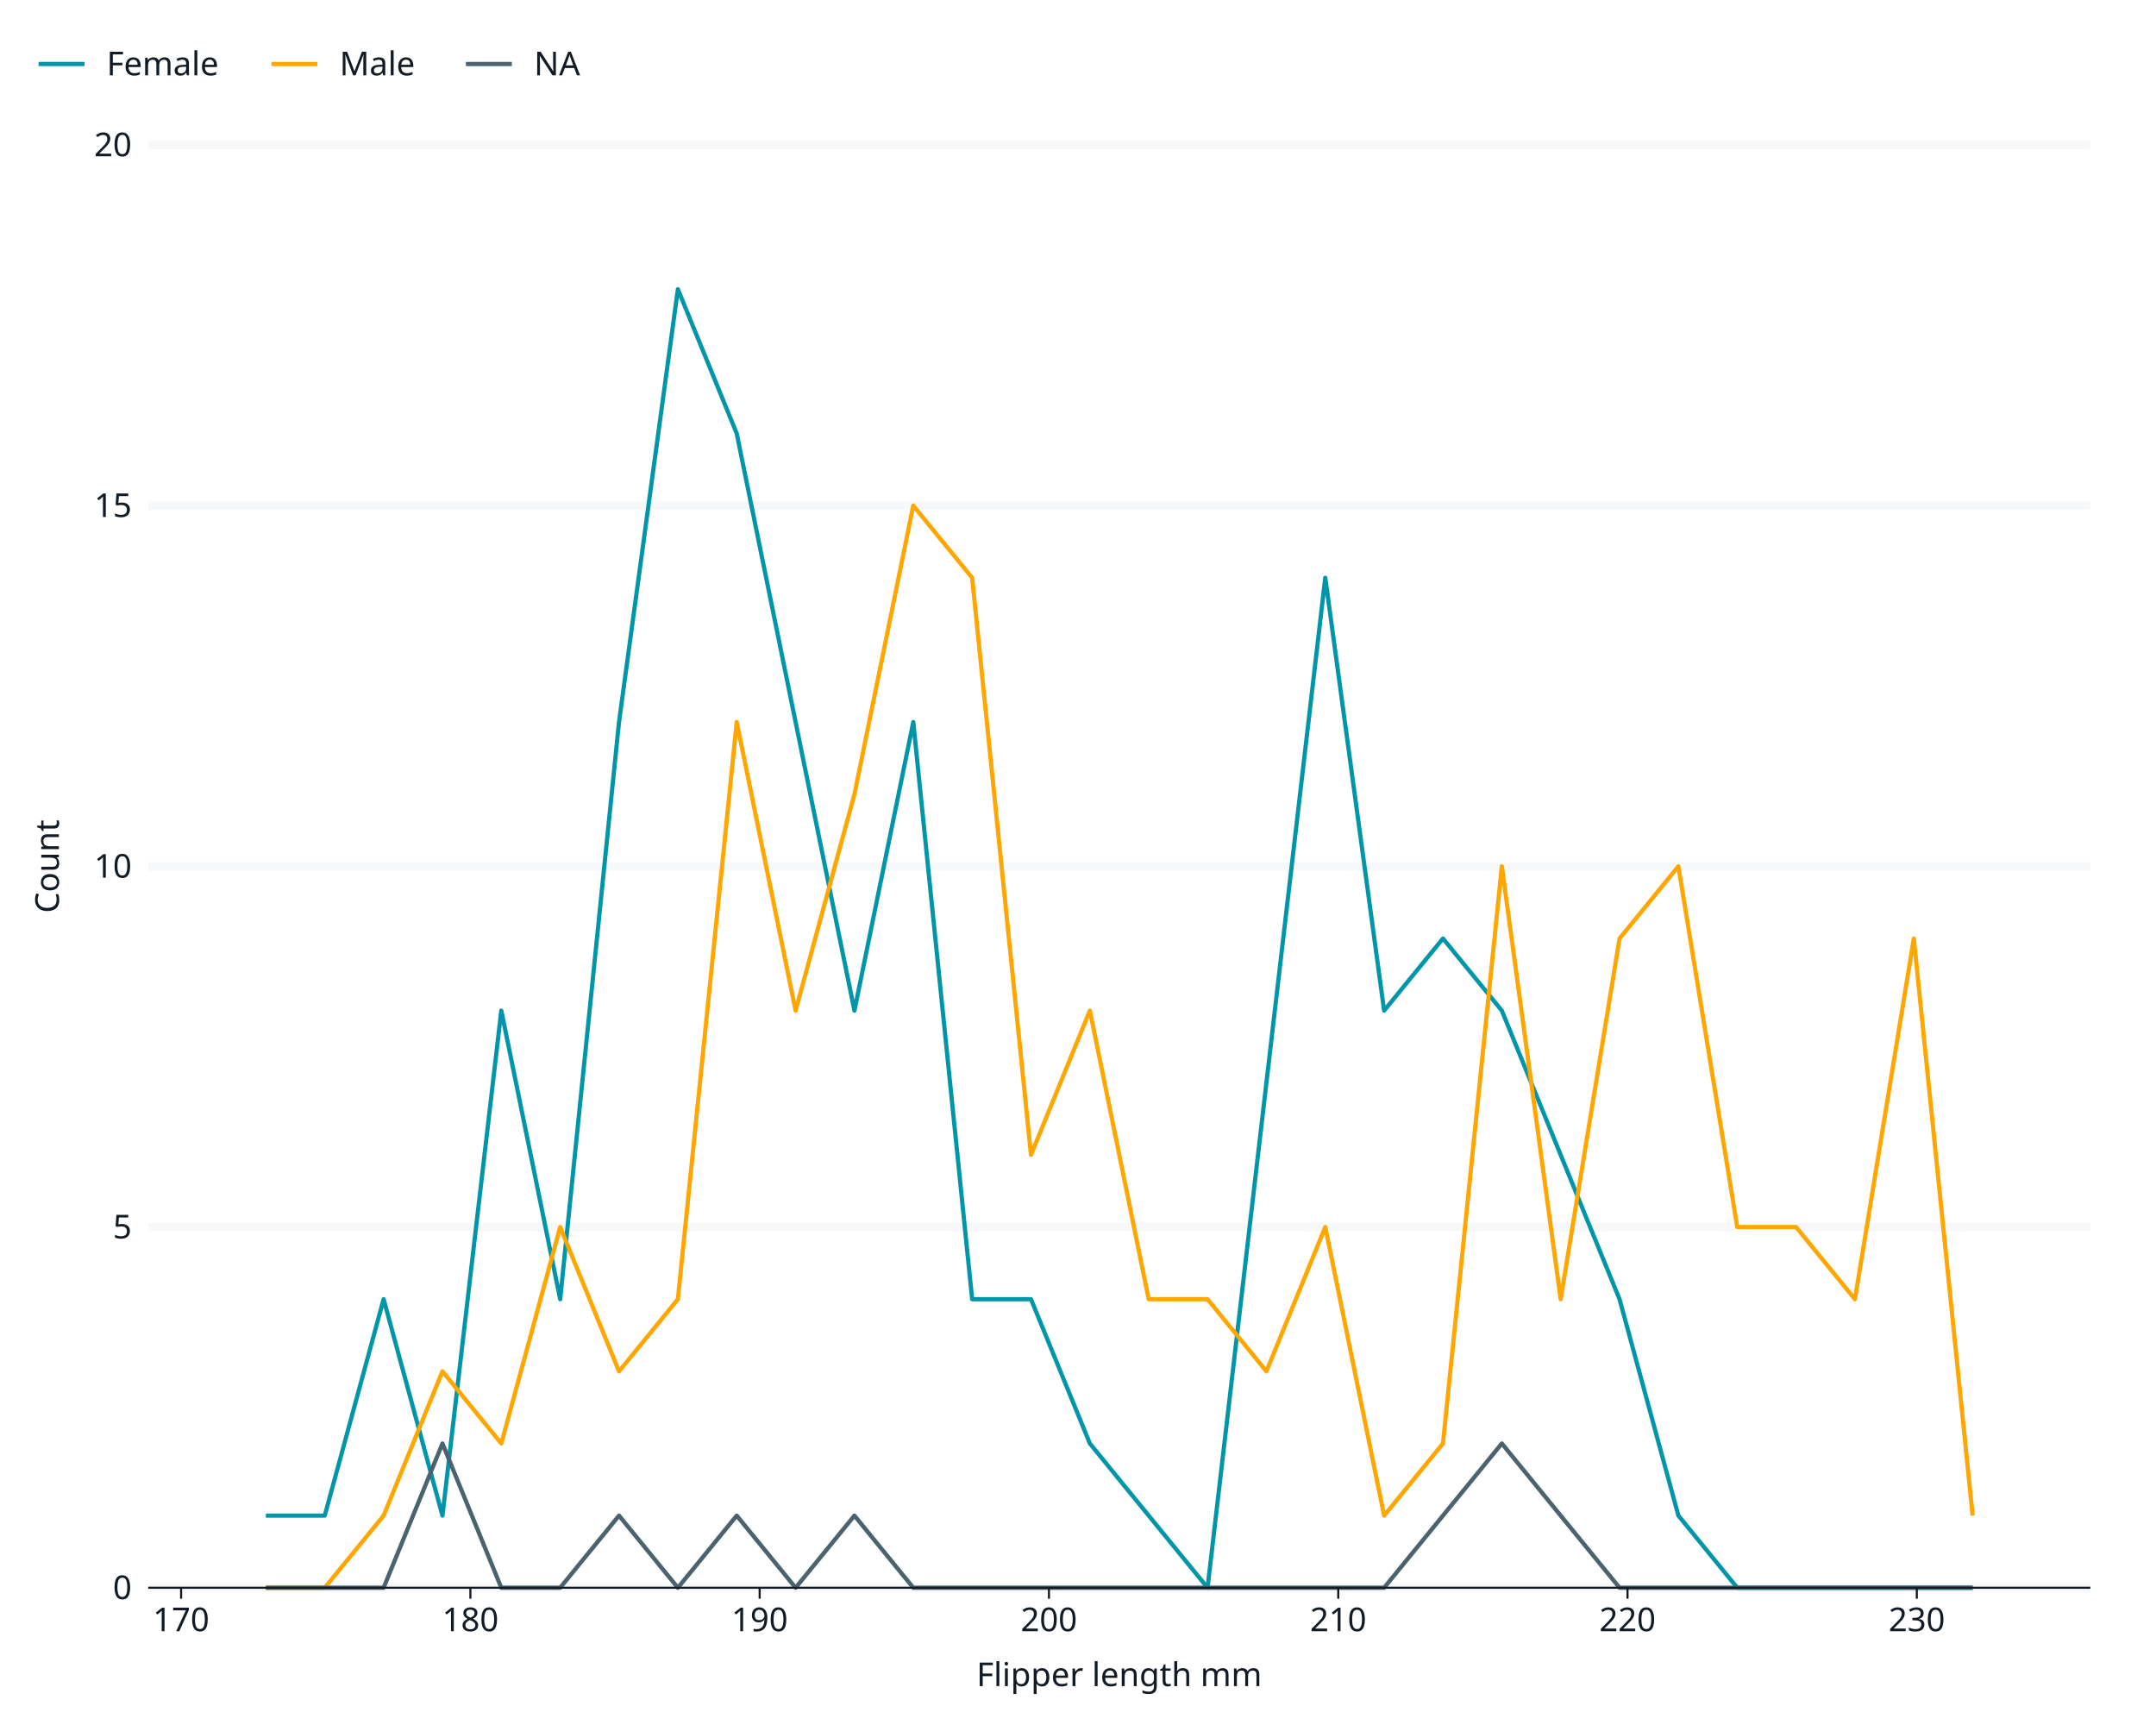
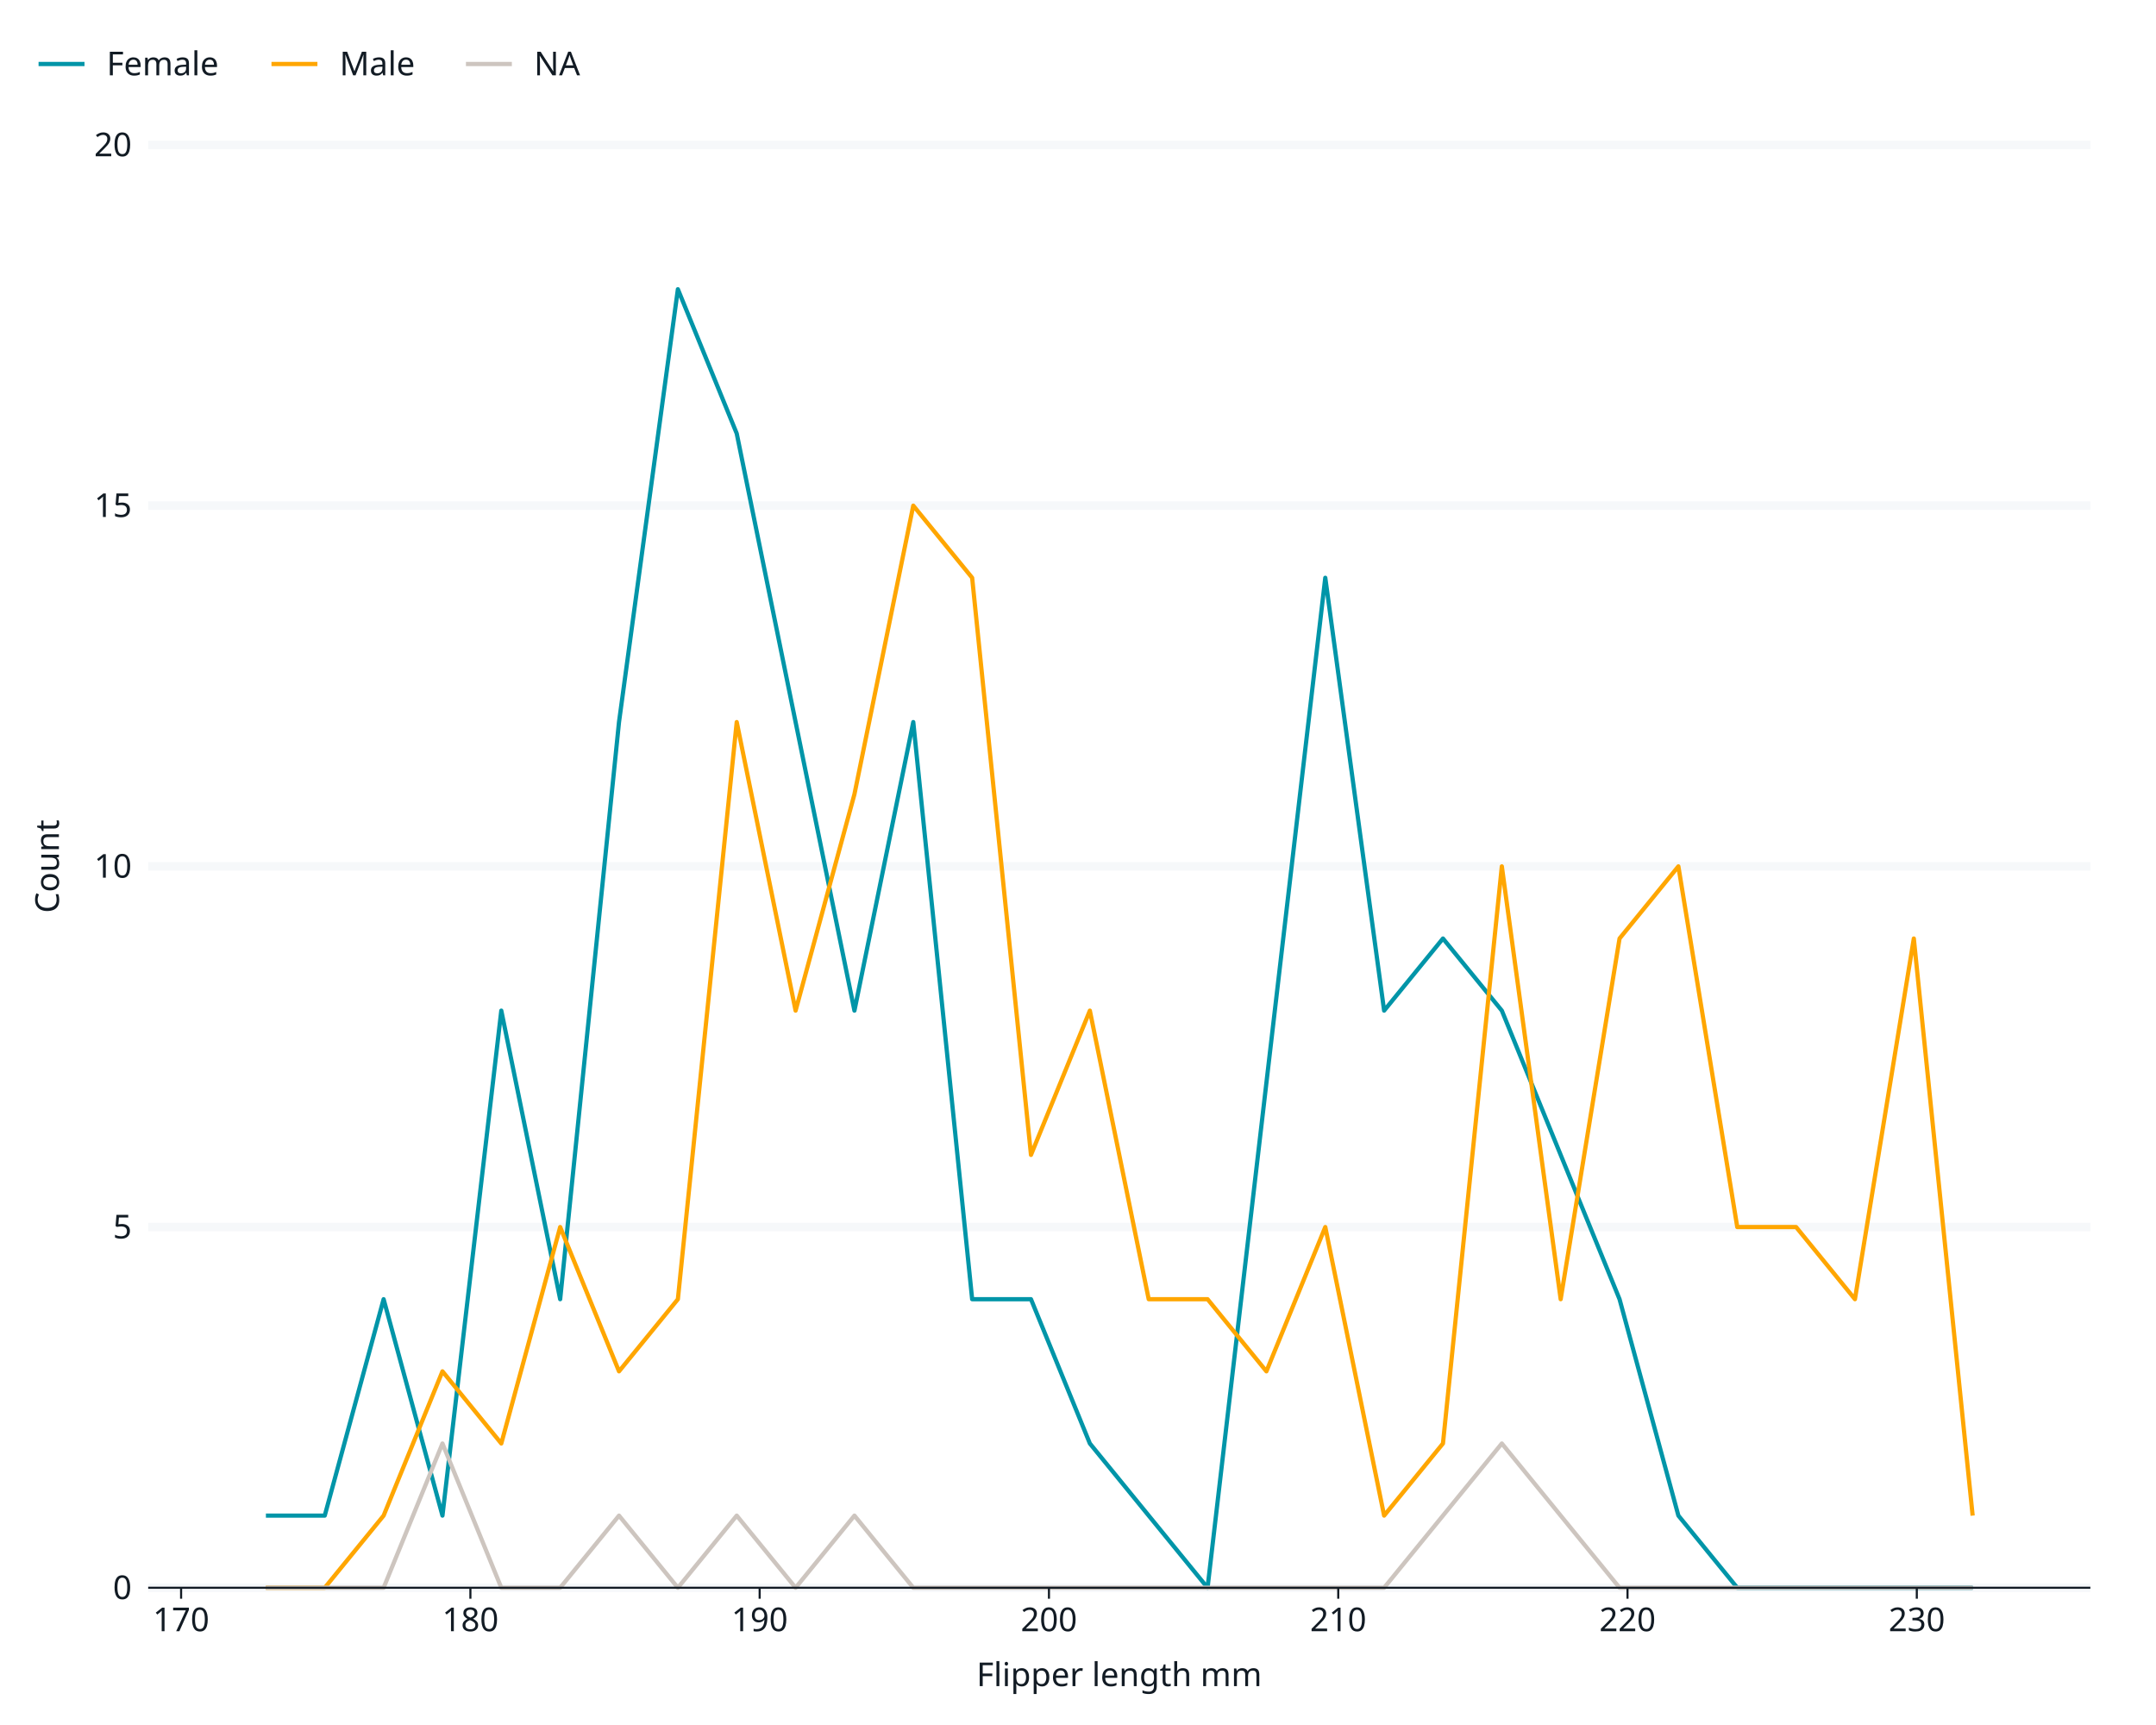
<svg xmlns="http://www.w3.org/2000/svg" class="svglite" data-engine-version="2.0" width="720.00pt" height="576.00pt" viewBox="0 0 720.00 576.00">
  <defs>
    <style type="text/css">
    .svglite line, .svglite polyline, .svglite polygon, .svglite path, .svglite rect, .svglite circle {
      fill: none;
      stroke: #000000;
      stroke-linecap: round;
      stroke-linejoin: round;
      stroke-miterlimit: 10.00;
    }
  </style>
  </defs>
  <rect width="100%" height="100%" style="stroke: none; fill: #FFFFFF;" />
  <defs>
    <clipPath id="cpMC4wMHw3MjAuMDB8MC4wMHw1NzYuMDA=">
      <rect x="0.00" y="0.00" width="720.00" height="576.00" />
    </clipPath>
  </defs>
  <g clip-path="url(#cpMC4wMHw3MjAuMDB8MC4wMHw1NzYuMDA=)">
    <rect x="0" y="0.00" width="720.00" height="576.00" style="stroke-width: 1.07; stroke: #FFFFFF; fill: #FFFFFF;" />
    <rect x="49.49" y="48.40" width="648.59" height="481.77" style="stroke-width: 1.07; stroke: #FFFFFF; fill: #FFFFFF;" />
    <polyline points="49.49,530.17 698.08,530.17 " style="stroke-width: 2.84; stroke: #F6F8FA; stroke-linecap: butt;" />
    <polyline points="49.49,409.73 698.08,409.73 " style="stroke-width: 2.84; stroke: #F6F8FA; stroke-linecap: butt;" />
    <polyline points="49.49,289.29 698.08,289.29 " style="stroke-width: 2.84; stroke: #F6F8FA; stroke-linecap: butt;" />
    <polyline points="49.49,168.84 698.08,168.84 " style="stroke-width: 2.84; stroke: #F6F8FA; stroke-linecap: butt;" />
    <polyline points="49.49,48.40 698.08,48.40 " style="stroke-width: 2.84; stroke: #F6F8FA; stroke-linecap: butt;" />
    <polyline points="88.80,506.08 108.45,506.08 128.11,433.82 147.76,506.08 167.41,337.46 187.07,433.82 206.72,241.11 226.38,96.58 246.03,144.75 265.69,241.11 285.34,337.46 304.99,241.11 324.65,433.82 344.30,433.82 363.96,482.00 383.61,506.08 403.27,530.17 422.92,361.55 442.58,192.93 462.23,337.46 481.88,313.38 501.54,337.46 521.19,385.64 540.85,433.82 560.50,506.08 580.16,530.17 599.81,530.17 619.46,530.17 639.12,530.17 658.77,530.17 " style="stroke-width: 1.41; stroke: #0095A8; stroke-linecap: butt;" />
    <polyline points="88.80,530.17 108.45,530.17 128.11,506.08 147.76,457.91 167.41,482.00 187.07,409.73 206.72,457.91 226.38,433.82 246.03,241.11 265.69,337.46 285.34,265.20 304.99,168.84 324.65,192.93 344.30,385.64 363.96,337.46 383.61,433.82 403.27,433.82 422.92,457.91 442.58,409.73 462.23,506.08 481.88,482.00 501.54,289.29 521.19,433.82 540.85,313.38 560.50,289.29 580.16,409.73 599.81,409.73 619.46,433.82 639.12,313.38 658.77,506.08 " style="stroke-width: 1.41; stroke: #FFA600; stroke-linecap: butt;" />
-     <polyline points="88.80,530.17 108.45,530.17 128.11,530.17 147.76,482.00 167.41,530.17 187.07,530.17 206.72,506.08 226.38,530.17 246.03,506.08 265.69,530.17 285.34,506.08 304.99,530.17 324.65,530.17 344.30,530.17 363.96,530.17 383.61,530.17 403.27,530.17 422.92,530.17 442.58,530.17 462.23,530.17 481.88,506.08 501.54,482.00 521.19,506.08 540.85,530.17 560.50,530.17 580.16,530.17 599.81,530.17 619.46,530.17 639.12,530.17 658.77,530.17 " style="stroke-width: 1.41; stroke: #4B636E; stroke-linecap: butt;" />
+     <polyline points="88.80,530.17 108.45,530.17 128.11,530.17 147.76,482.00 167.41,530.17 187.07,530.17 206.72,506.08 226.38,530.17 246.03,506.08 265.69,530.17 285.34,506.08 304.99,530.17 324.65,530.17 344.30,530.17 363.96,530.17 383.61,530.17 403.27,530.17 422.92,530.17 442.58,530.17 462.23,530.17 481.88,506.08 501.54,482.00 521.19,506.08 540.85,530.17 560.50,530.17 580.16,530.17 599.81,530.17 619.46,530.17 639.12,530.17 658.77,530.17 " style="stroke-width: 1.41; stroke: #CDC5BF; stroke-linecap: butt;" />
    <text x="44.01" y="533.96" text-anchor="end" style="font-size: 11.00px; fill: #121B24; font-family: sans;" textLength="6.12px" lengthAdjust="spacingAndGlyphs">0</text>
    <text x="44.01" y="413.52" text-anchor="end" style="font-size: 11.00px; fill: #121B24; font-family: sans;" textLength="6.12px" lengthAdjust="spacingAndGlyphs">5</text>
    <text x="44.01" y="293.07" text-anchor="end" style="font-size: 11.00px; fill: #121B24; font-family: sans;" textLength="12.24px" lengthAdjust="spacingAndGlyphs">10</text>
    <text x="44.01" y="172.63" text-anchor="end" style="font-size: 11.00px; fill: #121B24; font-family: sans;" textLength="12.24px" lengthAdjust="spacingAndGlyphs">15</text>
    <text x="44.01" y="52.18" text-anchor="end" style="font-size: 11.00px; fill: #121B24; font-family: sans;" textLength="12.24px" lengthAdjust="spacingAndGlyphs">20</text>
    <polyline points="49.49,530.17 698.08,530.17 " style="stroke-width: 0.70; stroke: #121B24; stroke-linecap: butt;" />
    <polyline points="60.48,533.83 60.48,530.17 " style="stroke-width: 0.70; stroke: #121B24; stroke-linecap: butt;" />
    <polyline points="157.09,533.83 157.09,530.17 " style="stroke-width: 0.70; stroke: #121B24; stroke-linecap: butt;" />
    <polyline points="253.69,533.83 253.69,530.17 " style="stroke-width: 0.70; stroke: #121B24; stroke-linecap: butt;" />
    <polyline points="350.30,533.83 350.30,530.17 " style="stroke-width: 0.70; stroke: #121B24; stroke-linecap: butt;" />
    <polyline points="446.91,533.83 446.91,530.17 " style="stroke-width: 0.70; stroke: #121B24; stroke-linecap: butt;" />
    <polyline points="543.51,533.83 543.51,530.17 " style="stroke-width: 0.70; stroke: #121B24; stroke-linecap: butt;" />
    <polyline points="640.12,533.83 640.12,530.17 " style="stroke-width: 0.70; stroke: #121B24; stroke-linecap: butt;" />
    <text x="60.48" y="544.68" text-anchor="middle" style="font-size: 11.00px; fill: #121B24; font-family: sans;" textLength="18.35px" lengthAdjust="spacingAndGlyphs">170</text>
    <text x="157.09" y="544.68" text-anchor="middle" style="font-size: 11.00px; fill: #121B24; font-family: sans;" textLength="18.35px" lengthAdjust="spacingAndGlyphs">180</text>
    <text x="253.69" y="544.68" text-anchor="middle" style="font-size: 11.00px; fill: #121B24; font-family: sans;" textLength="18.35px" lengthAdjust="spacingAndGlyphs">190</text>
    <text x="350.30" y="544.68" text-anchor="middle" style="font-size: 11.00px; fill: #121B24; font-family: sans;" textLength="18.35px" lengthAdjust="spacingAndGlyphs">200</text>
    <text x="446.91" y="544.68" text-anchor="middle" style="font-size: 11.00px; fill: #121B24; font-family: sans;" textLength="18.35px" lengthAdjust="spacingAndGlyphs">210</text>
    <text x="543.51" y="544.68" text-anchor="middle" style="font-size: 11.00px; fill: #121B24; font-family: sans;" textLength="18.35px" lengthAdjust="spacingAndGlyphs">220</text>
    <text x="640.12" y="544.68" text-anchor="middle" style="font-size: 11.00px; fill: #121B24; font-family: sans;" textLength="18.35px" lengthAdjust="spacingAndGlyphs">230</text>
    <text x="373.78" y="563.02" text-anchor="middle" style="font-size: 11.00px; fill: #121B24; font-family: sans;" textLength="88.04px" lengthAdjust="spacingAndGlyphs">Flipper length mm</text>
    <text transform="translate(19.67,289.29) rotate(-90)" text-anchor="middle" style="font-size: 11.00px; fill: #121B24; font-family: sans;" textLength="29.36px" lengthAdjust="spacingAndGlyphs">Count</text>
    <rect x="10.96" y="27.40" width="210.06" height="9.85" style="stroke-width: 1.07; stroke: #FFFFFF; fill: #FFFFFF;" />
    <rect x="10.96" y="10.96" width="19.18" height="20.81" style="stroke-width: 1.07; stroke: #FFFFFF; fill: #FFFFFF;" />
    <line x1="12.88" y1="21.37" x2="28.22" y2="21.37" style="stroke-width: 1.41; stroke: #0095A8; stroke-linecap: butt;" />
    <rect x="88.74" y="10.96" width="19.18" height="20.81" style="stroke-width: 1.07; stroke: #FFFFFF; fill: #FFFFFF;" />
    <line x1="90.66" y1="21.37" x2="106.00" y2="21.37" style="stroke-width: 1.41; stroke: #FFA600; stroke-linecap: butt;" />
    <rect x="153.68" y="10.96" width="19.18" height="20.81" style="stroke-width: 1.07; stroke: #FFFFFF; fill: #FFFFFF;" />
-     <line x1="155.60" y1="21.37" x2="170.94" y2="21.37" style="stroke-width: 1.41; stroke: #4B636E; stroke-linecap: butt;" />
+     <line x1="155.60" y1="21.37" x2="170.94" y2="21.37" style="stroke-width: 1.41; stroke: #CDC5BF; stroke-linecap: butt;" />
    <text x="35.62" y="25.15" style="font-size: 11.00px; fill: #121B24; font-family: sans;" textLength="36.68px" lengthAdjust="spacingAndGlyphs">Female</text>
    <text x="113.40" y="25.15" style="font-size: 11.00px; fill: #121B24; font-family: sans;" textLength="23.85px" lengthAdjust="spacingAndGlyphs">Male</text>
    <text x="178.34" y="25.15" style="font-size: 11.00px; fill: #121B24; font-family: sans;" textLength="15.29px" lengthAdjust="spacingAndGlyphs">NA</text>
  </g>
</svg>
